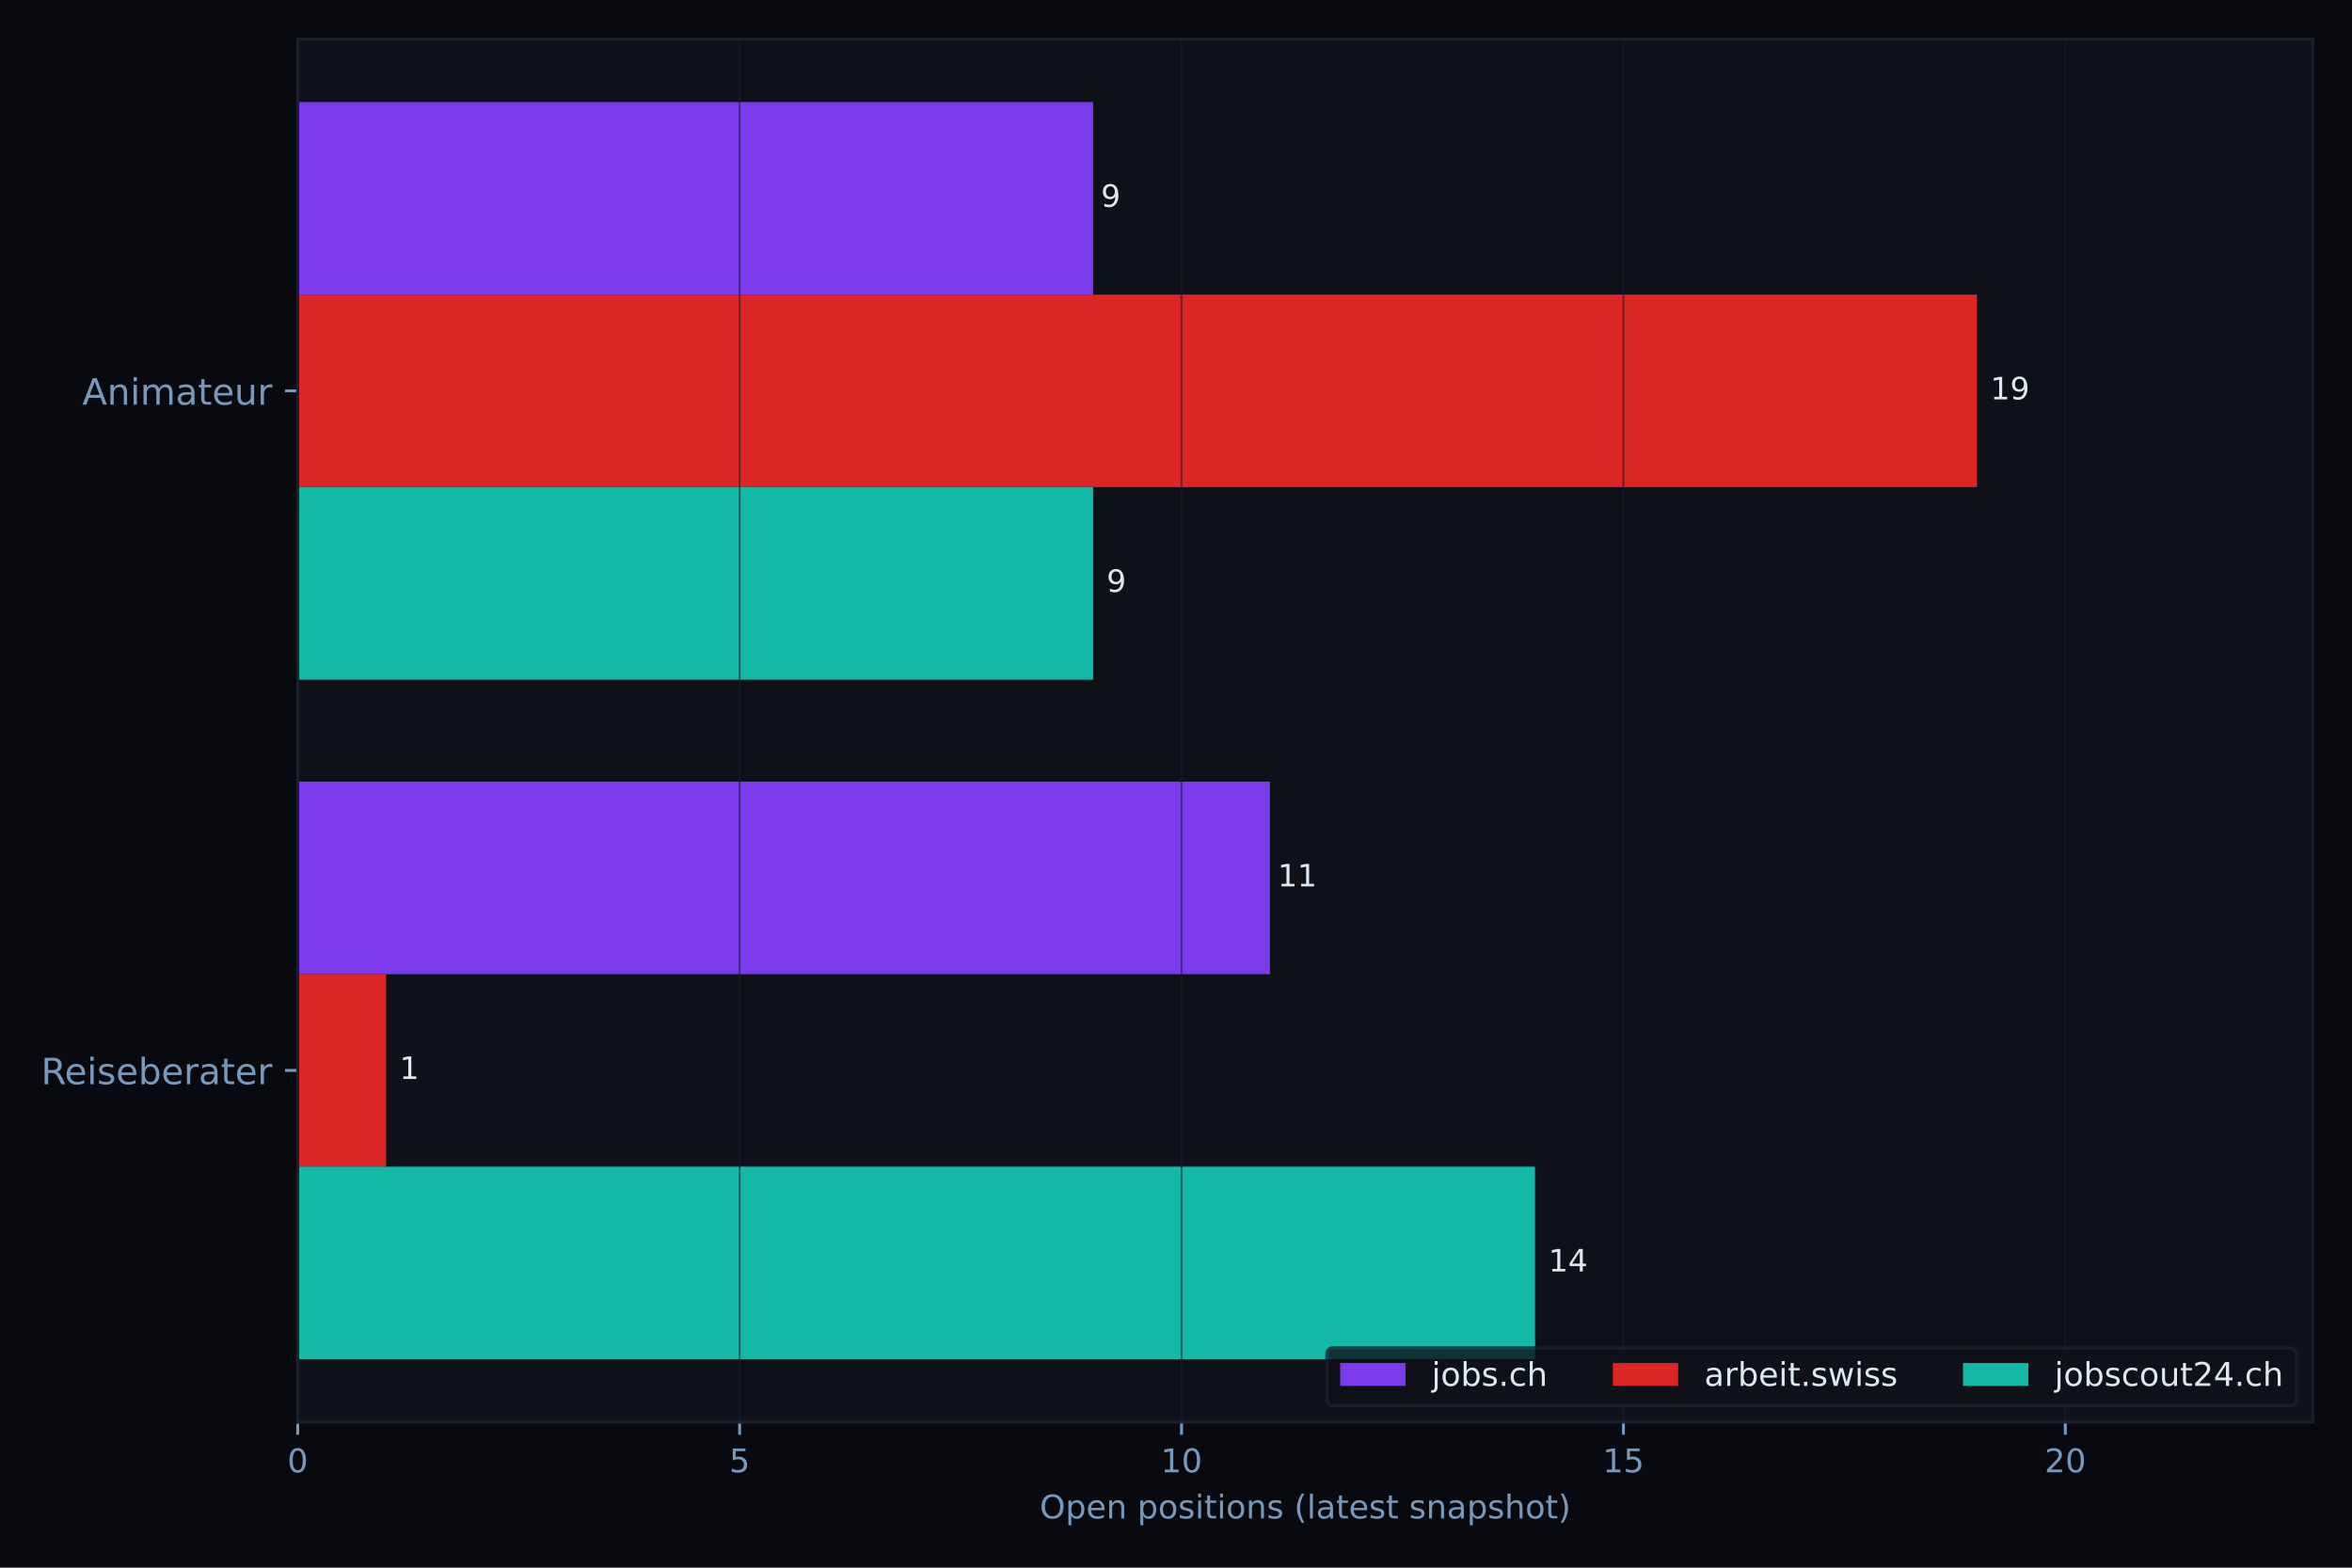
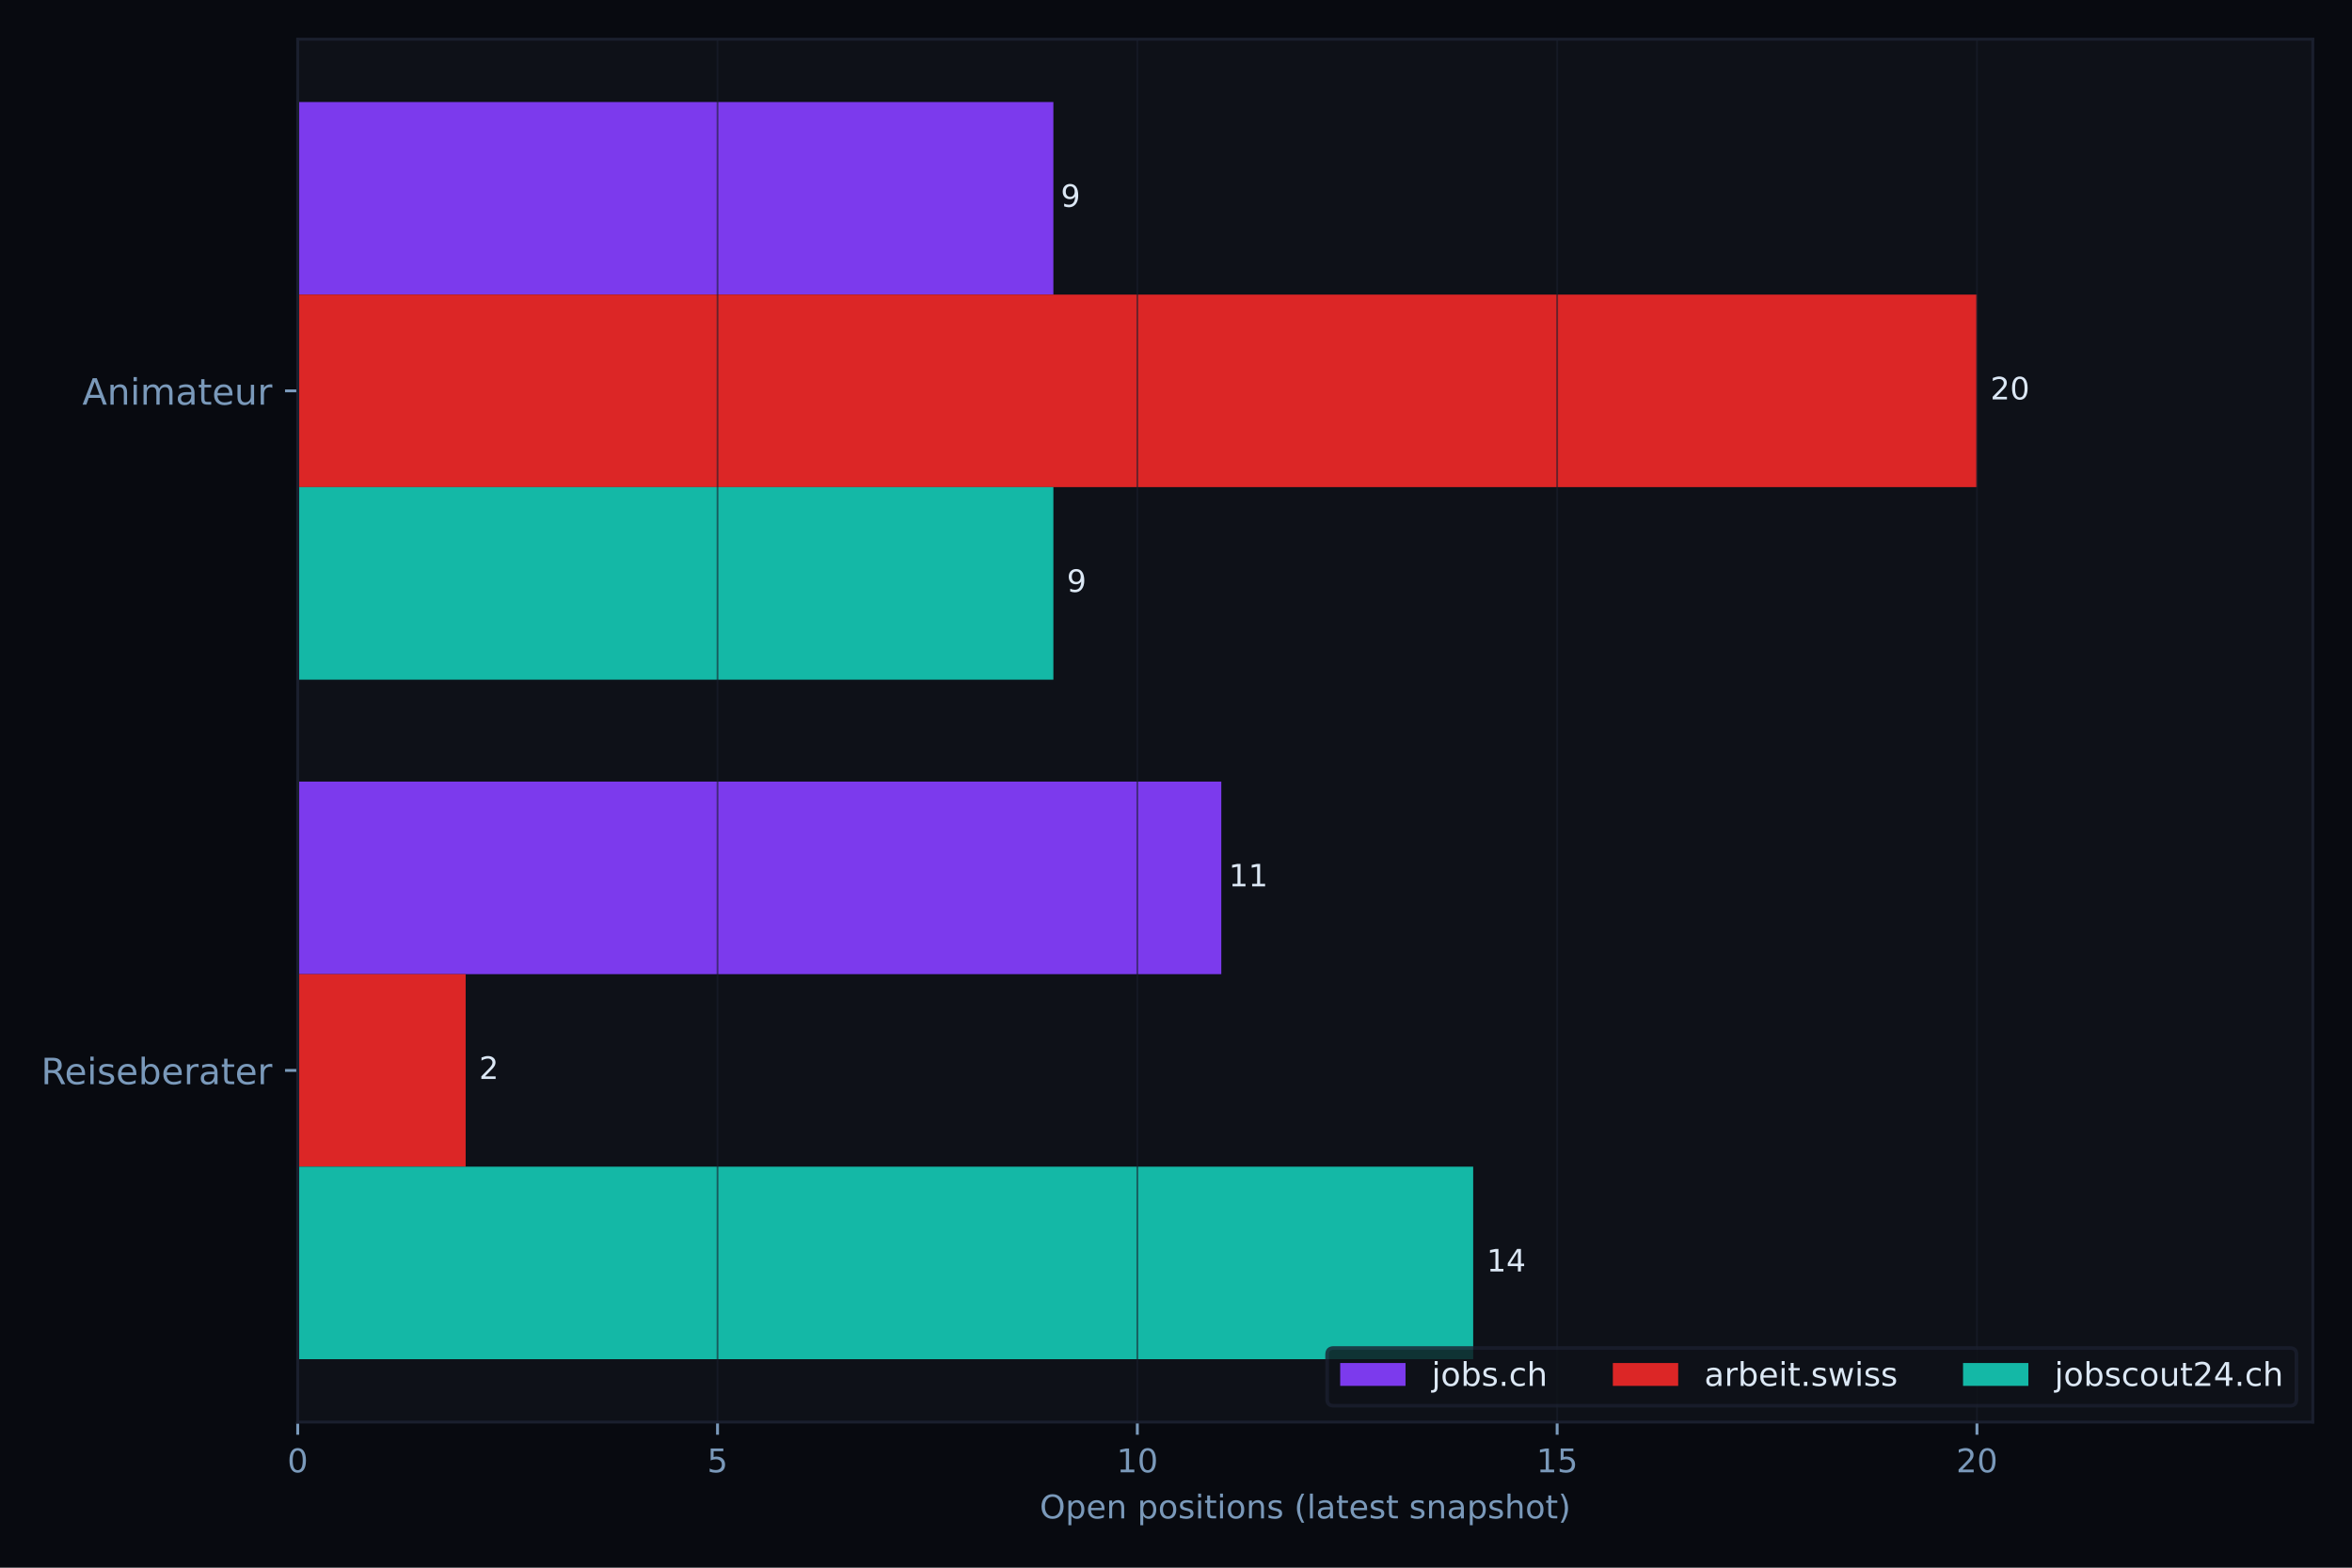
<svg xmlns="http://www.w3.org/2000/svg" xmlns:xlink="http://www.w3.org/1999/xlink" width="648pt" height="432pt" viewBox="0 0 648 432" version="1.1">
  <defs>
    <style type="text/css">*{stroke-linejoin: round; stroke-linecap: butt}</style>
  </defs>
  <g id="figure_1">
    <g id="patch_1">
      <path d="M 0 432  L 648 432  L 648 0  L 0 0  z " style="fill: #080a10" />
    </g>
    <g id="axes_1">
      <g id="patch_2">
        <path d="M 82.027 391.873  L 637.2 391.873  L 637.2 10.8  L 82.027 10.8  z " style="fill: #0e1118" />
      </g>
      <g id="patch_3">
-         <path d="M 82.027 28.121  L 301.174 28.121  L 301.174 81.178  L 82.027 81.178  z " clip-path="url(#pba87755cd0)" style="fill: #7c3aed" />
+         <path d="M 82.027 28.121  L 290.217 28.121  L 290.217 81.178  L 82.027 81.178  z " clip-path="url(#pba87755cd0)" style="fill: #7c3aed" />
      </g>
      <g id="patch_4">
-         <path d="M 82.027 215.381  L 349.874 215.381  L 349.874 268.438  L 82.027 268.438  z " clip-path="url(#pba87755cd0)" style="fill: #7c3aed" />
+         <path d="M 82.027 215.381  L 336.481 215.381  L 336.481 268.438  L 82.027 268.438  z " clip-path="url(#pba87755cd0)" style="fill: #7c3aed" />
      </g>
      <g id="patch_5">
        <path d="M 82.027 81.178  L 544.671 81.178  L 544.671 134.235  L 82.027 134.235  z " clip-path="url(#pba87755cd0)" style="fill: #dc2626" />
      </g>
      <g id="patch_6">
-         <path d="M 82.027 268.438  L 106.377 268.438  L 106.377 321.494  L 82.027 321.494  z " clip-path="url(#pba87755cd0)" style="fill: #dc2626" />
+         <path d="M 82.027 268.438  L 128.292 268.438  L 128.292 321.494  L 82.027 321.494  z " clip-path="url(#pba87755cd0)" style="fill: #dc2626" />
      </g>
      <g id="patch_7">
-         <path d="M 82.027 134.235  L 301.174 134.235  L 301.174 187.292  L 82.027 187.292  z " clip-path="url(#pba87755cd0)" style="fill: #14b8a6" />
+         <path d="M 82.027 134.235  L 290.217 134.235  L 290.217 187.292  L 82.027 187.292  z " clip-path="url(#pba87755cd0)" style="fill: #14b8a6" />
      </g>
      <g id="patch_8">
-         <path d="M 82.027 321.494  L 422.923 321.494  L 422.923 374.551  L 82.027 374.551  z " clip-path="url(#pba87755cd0)" style="fill: #14b8a6" />
+         <path d="M 82.027 321.494  L 405.878 321.494  L 405.878 374.551  L 82.027 374.551  z " clip-path="url(#pba87755cd0)" style="fill: #14b8a6" />
      </g>
      <g id="matplotlib.axis_1">
        <g id="xtick_1">
          <g id="line2d_1">
            <path d="M 82.027 391.873  L 82.027 10.8  " clip-path="url(#pba87755cd0)" style="fill: none; stroke: #1a1f2e; stroke-opacity: 0.6; stroke-width: 0.5; stroke-linecap: square" />
          </g>
          <g id="line2d_2">
            <defs>
              <path id="mff3be124f5" d="M 0 0  L 0 3.5  " style="stroke: #7a99ba; stroke-width: 0.8" />
            </defs>
            <g>
              <use xlink:href="#mff3be124f5" x="82.027" y="391.873" style="fill: #7a99ba; stroke: #7a99ba; stroke-width: 0.8" />
            </g>
          </g>
          <g id="text_1">
            <g style="fill: #7a99ba" transform="translate(79.16415 405.7113) scale(0.09 -0.09)">
              <defs>
                <path id="DejaVuSans-30" d="M 2034 4250  Q 1547 4250 1301 3770  Q 1056 3291 1056 2328  Q 1056 1369 1301 889  Q 1547 409 2034 409  Q 2525 409 2770 889  Q 3016 1369 3016 2328  Q 3016 3291 2770 3770  Q 2525 4250 2034 4250  z M 2034 4750  Q 2819 4750 3233 4129  Q 3647 3509 3647 2328  Q 3647 1150 3233 529  Q 2819 -91 2034 -91  Q 1250 -91 836 529  Q 422 1150 422 2328  Q 422 3509 836 4129  Q 1250 4750 2034 4750  z " transform="scale(0.015625)" />
              </defs>
              <use xlink:href="#DejaVuSans-30" />
            </g>
          </g>
        </g>
        <g id="xtick_2">
          <g id="line2d_3">
-             <path d="M 203.776 391.873  L 203.776 10.8  " clip-path="url(#pba87755cd0)" style="fill: none; stroke: #1a1f2e; stroke-opacity: 0.6; stroke-width: 0.5; stroke-linecap: square" />
+             <path d="M 197.688 391.873  L 197.688 10.8  " clip-path="url(#pba87755cd0)" style="fill: none; stroke: #1a1f2e; stroke-opacity: 0.6; stroke-width: 0.5; stroke-linecap: square" />
          </g>
          <g id="line2d_4">
            <g>
-               <use xlink:href="#mff3be124f5" x="203.776" y="391.873" style="fill: #7a99ba; stroke: #7a99ba; stroke-width: 0.8" />
+               <use xlink:href="#mff3be124f5" x="197.688" y="391.873" style="fill: #7a99ba; stroke: #7a99ba; stroke-width: 0.8" />
            </g>
          </g>
          <g id="text_2">
-             <g style="fill: #7a99ba" transform="translate(200.9126 405.7113) scale(0.09 -0.09)">
+             <g style="fill: #7a99ba" transform="translate(194.8251 405.7113) scale(0.09 -0.09)">
              <defs>
                <path id="DejaVuSans-35" d="M 691 4666  L 3169 4666  L 3169 4134  L 1269 4134  L 1269 2991  Q 1406 3038 1543 3061  Q 1681 3084 1819 3084  Q 2600 3084 3056 2656  Q 3513 2228 3513 1497  Q 3513 744 3044 326  Q 2575 -91 1722 -91  Q 1428 -91 1123 -41  Q 819 9 494 109  L 494 744  Q 775 591 1075 516  Q 1375 441 1709 441  Q 2250 441 2565 725  Q 2881 1009 2881 1497  Q 2881 1984 2565 2268  Q 2250 2553 1709 2553  Q 1456 2553 1204 2497  Q 953 2441 691 2322  L 691 4666  z " transform="scale(0.015625)" />
              </defs>
              <use xlink:href="#DejaVuSans-35" />
            </g>
          </g>
        </g>
        <g id="xtick_3">
          <g id="line2d_5">
-             <path d="M 325.524 391.873  L 325.524 10.8  " clip-path="url(#pba87755cd0)" style="fill: none; stroke: #1a1f2e; stroke-opacity: 0.6; stroke-width: 0.5; stroke-linecap: square" />
+             <path d="M 313.349 391.873  L 313.349 10.8  " clip-path="url(#pba87755cd0)" style="fill: none; stroke: #1a1f2e; stroke-opacity: 0.6; stroke-width: 0.5; stroke-linecap: square" />
          </g>
          <g id="line2d_6">
            <g>
-               <use xlink:href="#mff3be124f5" x="325.524" y="391.873" style="fill: #7a99ba; stroke: #7a99ba; stroke-width: 0.8" />
+               <use xlink:href="#mff3be124f5" x="313.349" y="391.873" style="fill: #7a99ba; stroke: #7a99ba; stroke-width: 0.8" />
            </g>
          </g>
          <g id="text_3">
-             <g style="fill: #7a99ba" transform="translate(319.7978 405.7113) scale(0.09 -0.09)">
+             <g style="fill: #7a99ba" transform="translate(307.623 405.7113) scale(0.09 -0.09)">
              <defs>
                <path id="DejaVuSans-31" d="M 794 531  L 1825 531  L 1825 4091  L 703 3866  L 703 4441  L 1819 4666  L 2450 4666  L 2450 531  L 3481 531  L 3481 0  L 794 0  L 794 531  z " transform="scale(0.015625)" />
              </defs>
              <use xlink:href="#DejaVuSans-31" />
              <use xlink:href="#DejaVuSans-30" x="63.623" />
            </g>
          </g>
        </g>
        <g id="xtick_4">
          <g id="line2d_7">
-             <path d="M 447.272 391.873  L 447.272 10.8  " clip-path="url(#pba87755cd0)" style="fill: none; stroke: #1a1f2e; stroke-opacity: 0.6; stroke-width: 0.5; stroke-linecap: square" />
+             <path d="M 429.01 391.873  L 429.01 10.8  " clip-path="url(#pba87755cd0)" style="fill: none; stroke: #1a1f2e; stroke-opacity: 0.6; stroke-width: 0.5; stroke-linecap: square" />
          </g>
          <g id="line2d_8">
            <g>
-               <use xlink:href="#mff3be124f5" x="447.272" y="391.873" style="fill: #7a99ba; stroke: #7a99ba; stroke-width: 0.8" />
+               <use xlink:href="#mff3be124f5" x="429.01" y="391.873" style="fill: #7a99ba; stroke: #7a99ba; stroke-width: 0.8" />
            </g>
          </g>
          <g id="text_4">
-             <g style="fill: #7a99ba" transform="translate(441.5462 405.7113) scale(0.09 -0.09)">
+             <g style="fill: #7a99ba" transform="translate(423.284 405.7113) scale(0.09 -0.09)">
              <use xlink:href="#DejaVuSans-31" />
              <use xlink:href="#DejaVuSans-35" x="63.623" />
            </g>
          </g>
        </g>
        <g id="xtick_5">
          <g id="line2d_9">
-             <path d="M 569.021 391.873  L 569.021 10.8  " clip-path="url(#pba87755cd0)" style="fill: none; stroke: #1a1f2e; stroke-opacity: 0.6; stroke-width: 0.5; stroke-linecap: square" />
+             <path d="M 544.671 391.873  L 544.671 10.8  " clip-path="url(#pba87755cd0)" style="fill: none; stroke: #1a1f2e; stroke-opacity: 0.6; stroke-width: 0.5; stroke-linecap: square" />
          </g>
          <g id="line2d_10">
            <g>
-               <use xlink:href="#mff3be124f5" x="569.021" y="391.873" style="fill: #7a99ba; stroke: #7a99ba; stroke-width: 0.8" />
+               <use xlink:href="#mff3be124f5" x="544.671" y="391.873" style="fill: #7a99ba; stroke: #7a99ba; stroke-width: 0.8" />
            </g>
          </g>
          <g id="text_5">
-             <g style="fill: #7a99ba" transform="translate(563.2946 405.7113) scale(0.09 -0.09)">
+             <g style="fill: #7a99ba" transform="translate(538.945 405.7113) scale(0.09 -0.09)">
              <defs>
                <path id="DejaVuSans-32" d="M 1228 531  L 3431 531  L 3431 0  L 469 0  L 469 531  Q 828 903 1448 1529  Q 2069 2156 2228 2338  Q 2531 2678 2651 2914  Q 2772 3150 2772 3378  Q 2772 3750 2511 3984  Q 2250 4219 1831 4219  Q 1534 4219 1204 4116  Q 875 4013 500 3803  L 500 4441  Q 881 4594 1212 4672  Q 1544 4750 1819 4750  Q 2544 4750 2975 4387  Q 3406 4025 3406 3419  Q 3406 3131 3298 2873  Q 3191 2616 2906 2266  Q 2828 2175 2409 1742  Q 1991 1309 1228 531  z " transform="scale(0.015625)" />
              </defs>
              <use xlink:href="#DejaVuSans-32" />
              <use xlink:href="#DejaVuSans-30" x="63.623" />
            </g>
          </g>
        </g>
        <g id="text_6">
          <g style="fill: #7a99ba" transform="translate(286.45 418.4216) scale(0.09 -0.09)">
            <defs>
              <path id="DejaVuSans-4f" d="M 2522 4238  Q 1834 4238 1429 3725  Q 1025 3213 1025 2328  Q 1025 1447 1429 934  Q 1834 422 2522 422  Q 3209 422 3611 934  Q 4013 1447 4013 2328  Q 4013 3213 3611 3725  Q 3209 4238 2522 4238  z M 2522 4750  Q 3503 4750 4090 4092  Q 4678 3434 4678 2328  Q 4678 1225 4090 567  Q 3503 -91 2522 -91  Q 1538 -91 948 565  Q 359 1222 359 2328  Q 359 3434 948 4092  Q 1538 4750 2522 4750  z " transform="scale(0.015625)" />
              <path id="DejaVuSans-70" d="M 1159 525  L 1159 -1331  L 581 -1331  L 581 3500  L 1159 3500  L 1159 2969  Q 1341 3281 1617 3432  Q 1894 3584 2278 3584  Q 2916 3584 3314 3078  Q 3713 2572 3713 1747  Q 3713 922 3314 415  Q 2916 -91 2278 -91  Q 1894 -91 1617 61  Q 1341 213 1159 525  z M 3116 1747  Q 3116 2381 2855 2742  Q 2594 3103 2138 3103  Q 1681 3103 1420 2742  Q 1159 2381 1159 1747  Q 1159 1113 1420 752  Q 1681 391 2138 391  Q 2594 391 2855 752  Q 3116 1113 3116 1747  z " transform="scale(0.015625)" />
              <path id="DejaVuSans-65" d="M 3597 1894  L 3597 1613  L 953 1613  Q 991 1019 1311 708  Q 1631 397 2203 397  Q 2534 397 2845 478  Q 3156 559 3463 722  L 3463 178  Q 3153 47 2828 -22  Q 2503 -91 2169 -91  Q 1331 -91 842 396  Q 353 884 353 1716  Q 353 2575 817 3079  Q 1281 3584 2069 3584  Q 2775 3584 3186 3129  Q 3597 2675 3597 1894  z M 3022 2063  Q 3016 2534 2758 2815  Q 2500 3097 2075 3097  Q 1594 3097 1305 2825  Q 1016 2553 972 2059  L 3022 2063  z " transform="scale(0.015625)" />
              <path id="DejaVuSans-6e" d="M 3513 2113  L 3513 0  L 2938 0  L 2938 2094  Q 2938 2591 2744 2837  Q 2550 3084 2163 3084  Q 1697 3084 1428 2787  Q 1159 2491 1159 1978  L 1159 0  L 581 0  L 581 3500  L 1159 3500  L 1159 2956  Q 1366 3272 1645 3428  Q 1925 3584 2291 3584  Q 2894 3584 3203 3211  Q 3513 2838 3513 2113  z " transform="scale(0.015625)" />
              <path id="DejaVuSans-20" transform="scale(0.015625)" />
              <path id="DejaVuSans-6f" d="M 1959 3097  Q 1497 3097 1228 2736  Q 959 2375 959 1747  Q 959 1119 1226 758  Q 1494 397 1959 397  Q 2419 397 2687 759  Q 2956 1122 2956 1747  Q 2956 2369 2687 2733  Q 2419 3097 1959 3097  z M 1959 3584  Q 2709 3584 3137 3096  Q 3566 2609 3566 1747  Q 3566 888 3137 398  Q 2709 -91 1959 -91  Q 1206 -91 779 398  Q 353 888 353 1747  Q 353 2609 779 3096  Q 1206 3584 1959 3584  z " transform="scale(0.015625)" />
              <path id="DejaVuSans-73" d="M 2834 3397  L 2834 2853  Q 2591 2978 2328 3040  Q 2066 3103 1784 3103  Q 1356 3103 1142 2972  Q 928 2841 928 2578  Q 928 2378 1081 2264  Q 1234 2150 1697 2047  L 1894 2003  Q 2506 1872 2764 1633  Q 3022 1394 3022 966  Q 3022 478 2636 193  Q 2250 -91 1575 -91  Q 1294 -91 989 -36  Q 684 19 347 128  L 347 722  Q 666 556 975 473  Q 1284 391 1588 391  Q 1994 391 2212 530  Q 2431 669 2431 922  Q 2431 1156 2273 1281  Q 2116 1406 1581 1522  L 1381 1569  Q 847 1681 609 1914  Q 372 2147 372 2553  Q 372 3047 722 3315  Q 1072 3584 1716 3584  Q 2034 3584 2315 3537  Q 2597 3491 2834 3397  z " transform="scale(0.015625)" />
              <path id="DejaVuSans-69" d="M 603 3500  L 1178 3500  L 1178 0  L 603 0  L 603 3500  z M 603 4863  L 1178 4863  L 1178 4134  L 603 4134  L 603 4863  z " transform="scale(0.015625)" />
              <path id="DejaVuSans-74" d="M 1172 4494  L 1172 3500  L 2356 3500  L 2356 3053  L 1172 3053  L 1172 1153  Q 1172 725 1289 603  Q 1406 481 1766 481  L 2356 481  L 2356 0  L 1766 0  Q 1100 0 847 248  Q 594 497 594 1153  L 594 3053  L 172 3053  L 172 3500  L 594 3500  L 594 4494  L 1172 4494  z " transform="scale(0.015625)" />
              <path id="DejaVuSans-28" d="M 1984 4856  Q 1566 4138 1362 3434  Q 1159 2731 1159 2009  Q 1159 1288 1364 580  Q 1569 -128 1984 -844  L 1484 -844  Q 1016 -109 783 600  Q 550 1309 550 2009  Q 550 2706 781 3412  Q 1013 4119 1484 4856  L 1984 4856  z " transform="scale(0.015625)" />
              <path id="DejaVuSans-6c" d="M 603 4863  L 1178 4863  L 1178 0  L 603 0  L 603 4863  z " transform="scale(0.015625)" />
              <path id="DejaVuSans-61" d="M 2194 1759  Q 1497 1759 1228 1600  Q 959 1441 959 1056  Q 959 750 1161 570  Q 1363 391 1709 391  Q 2188 391 2477 730  Q 2766 1069 2766 1631  L 2766 1759  L 2194 1759  z M 3341 1997  L 3341 0  L 2766 0  L 2766 531  Q 2569 213 2275 61  Q 1981 -91 1556 -91  Q 1019 -91 701 211  Q 384 513 384 1019  Q 384 1609 779 1909  Q 1175 2209 1959 2209  L 2766 2209  L 2766 2266  Q 2766 2663 2505 2880  Q 2244 3097 1772 3097  Q 1472 3097 1187 3025  Q 903 2953 641 2809  L 641 3341  Q 956 3463 1253 3523  Q 1550 3584 1831 3584  Q 2591 3584 2966 3190  Q 3341 2797 3341 1997  z " transform="scale(0.015625)" />
              <path id="DejaVuSans-68" d="M 3513 2113  L 3513 0  L 2938 0  L 2938 2094  Q 2938 2591 2744 2837  Q 2550 3084 2163 3084  Q 1697 3084 1428 2787  Q 1159 2491 1159 1978  L 1159 0  L 581 0  L 581 4863  L 1159 4863  L 1159 2956  Q 1366 3272 1645 3428  Q 1925 3584 2291 3584  Q 2894 3584 3203 3211  Q 3513 2838 3513 2113  z " transform="scale(0.015625)" />
              <path id="DejaVuSans-29" d="M 513 4856  L 1013 4856  Q 1481 4119 1714 3412  Q 1947 2706 1947 2009  Q 1947 1309 1714 600  Q 1481 -109 1013 -844  L 513 -844  Q 928 -128 1133 580  Q 1338 1288 1338 2009  Q 1338 2731 1133 3434  Q 928 4138 513 4856  z " transform="scale(0.015625)" />
            </defs>
            <use xlink:href="#DejaVuSans-4f" />
            <use xlink:href="#DejaVuSans-70" x="78.711" />
            <use xlink:href="#DejaVuSans-65" x="142.188" />
            <use xlink:href="#DejaVuSans-6e" x="203.711" />
            <use xlink:href="#DejaVuSans-20" x="267.09" />
            <use xlink:href="#DejaVuSans-70" x="298.877" />
            <use xlink:href="#DejaVuSans-6f" x="362.354" />
            <use xlink:href="#DejaVuSans-73" x="423.535" />
            <use xlink:href="#DejaVuSans-69" x="475.635" />
            <use xlink:href="#DejaVuSans-74" x="503.418" />
            <use xlink:href="#DejaVuSans-69" x="542.627" />
            <use xlink:href="#DejaVuSans-6f" x="570.41" />
            <use xlink:href="#DejaVuSans-6e" x="631.592" />
            <use xlink:href="#DejaVuSans-73" x="694.971" />
            <use xlink:href="#DejaVuSans-20" x="747.07" />
            <use xlink:href="#DejaVuSans-28" x="778.857" />
            <use xlink:href="#DejaVuSans-6c" x="817.871" />
            <use xlink:href="#DejaVuSans-61" x="845.654" />
            <use xlink:href="#DejaVuSans-74" x="906.934" />
            <use xlink:href="#DejaVuSans-65" x="946.143" />
            <use xlink:href="#DejaVuSans-73" x="1007.666" />
            <use xlink:href="#DejaVuSans-74" x="1059.766" />
            <use xlink:href="#DejaVuSans-20" x="1098.975" />
            <use xlink:href="#DejaVuSans-73" x="1130.762" />
            <use xlink:href="#DejaVuSans-6e" x="1182.861" />
            <use xlink:href="#DejaVuSans-61" x="1246.24" />
            <use xlink:href="#DejaVuSans-70" x="1307.52" />
            <use xlink:href="#DejaVuSans-73" x="1370.996" />
            <use xlink:href="#DejaVuSans-68" x="1423.096" />
            <use xlink:href="#DejaVuSans-6f" x="1486.475" />
            <use xlink:href="#DejaVuSans-74" x="1547.656" />
            <use xlink:href="#DejaVuSans-29" x="1586.865" />
          </g>
        </g>
      </g>
      <g id="matplotlib.axis_2">
        <g id="ytick_1">
          <g id="line2d_11">
            <defs>
              <path id="mdf66c61492" d="M 0 0  L -3.5 0  " style="stroke: #7a99ba; stroke-width: 0.8" />
            </defs>
            <g>
              <use xlink:href="#mdf66c61492" x="82.027" y="107.707" style="fill: #7a99ba; stroke: #7a99ba; stroke-width: 0.8" />
            </g>
          </g>
          <g id="text_7">
            <g style="fill: #7a99ba" transform="translate(22.6804 111.5059) scale(0.1 -0.1)">
              <defs>
                <path id="DejaVuSans-41" d="M 2188 4044  L 1331 1722  L 3047 1722  L 2188 4044  z M 1831 4666  L 2547 4666  L 4325 0  L 3669 0  L 3244 1197  L 1141 1197  L 716 0  L 50 0  L 1831 4666  z " transform="scale(0.015625)" />
                <path id="DejaVuSans-6d" d="M 3328 2828  Q 3544 3216 3844 3400  Q 4144 3584 4550 3584  Q 5097 3584 5394 3201  Q 5691 2819 5691 2113  L 5691 0  L 5113 0  L 5113 2094  Q 5113 2597 4934 2840  Q 4756 3084 4391 3084  Q 3944 3084 3684 2787  Q 3425 2491 3425 1978  L 3425 0  L 2847 0  L 2847 2094  Q 2847 2600 2669 2842  Q 2491 3084 2119 3084  Q 1678 3084 1418 2786  Q 1159 2488 1159 1978  L 1159 0  L 581 0  L 581 3500  L 1159 3500  L 1159 2956  Q 1356 3278 1631 3431  Q 1906 3584 2284 3584  Q 2666 3584 2933 3390  Q 3200 3197 3328 2828  z " transform="scale(0.015625)" />
                <path id="DejaVuSans-75" d="M 544 1381  L 544 3500  L 1119 3500  L 1119 1403  Q 1119 906 1312 657  Q 1506 409 1894 409  Q 2359 409 2629 706  Q 2900 1003 2900 1516  L 2900 3500  L 3475 3500  L 3475 0  L 2900 0  L 2900 538  Q 2691 219 2414 64  Q 2138 -91 1772 -91  Q 1169 -91 856 284  Q 544 659 544 1381  z M 1991 3584  L 1991 3584  z " transform="scale(0.015625)" />
                <path id="DejaVuSans-72" d="M 2631 2963  Q 2534 3019 2420 3045  Q 2306 3072 2169 3072  Q 1681 3072 1420 2755  Q 1159 2438 1159 1844  L 1159 0  L 581 0  L 581 3500  L 1159 3500  L 1159 2956  Q 1341 3275 1631 3429  Q 1922 3584 2338 3584  Q 2397 3584 2469 3576  Q 2541 3569 2628 3553  L 2631 2963  z " transform="scale(0.015625)" />
              </defs>
              <use xlink:href="#DejaVuSans-41" />
              <use xlink:href="#DejaVuSans-6e" x="68.408" />
              <use xlink:href="#DejaVuSans-69" x="131.787" />
              <use xlink:href="#DejaVuSans-6d" x="159.57" />
              <use xlink:href="#DejaVuSans-61" x="256.982" />
              <use xlink:href="#DejaVuSans-74" x="318.262" />
              <use xlink:href="#DejaVuSans-65" x="357.471" />
              <use xlink:href="#DejaVuSans-75" x="418.994" />
              <use xlink:href="#DejaVuSans-72" x="482.373" />
            </g>
          </g>
        </g>
        <g id="ytick_2">
          <g id="line2d_12">
            <g>
              <use xlink:href="#mdf66c61492" x="82.027" y="294.966" style="fill: #7a99ba; stroke: #7a99ba; stroke-width: 0.8" />
            </g>
          </g>
          <g id="text_8">
            <g style="fill: #7a99ba" transform="translate(11.31009 298.7652) scale(0.1 -0.1)">
              <defs>
                <path id="DejaVuSans-52" d="M 2841 2188  Q 3044 2119 3236 1894  Q 3428 1669 3622 1275  L 4263 0  L 3584 0  L 2988 1197  Q 2756 1666 2539 1819  Q 2322 1972 1947 1972  L 1259 1972  L 1259 0  L 628 0  L 628 4666  L 2053 4666  Q 2853 4666 3247 4331  Q 3641 3997 3641 3322  Q 3641 2881 3436 2590  Q 3231 2300 2841 2188  z M 1259 4147  L 1259 2491  L 2053 2491  Q 2509 2491 2742 2702  Q 2975 2913 2975 3322  Q 2975 3731 2742 3939  Q 2509 4147 2053 4147  L 1259 4147  z " transform="scale(0.015625)" />
                <path id="DejaVuSans-62" d="M 3116 1747  Q 3116 2381 2855 2742  Q 2594 3103 2138 3103  Q 1681 3103 1420 2742  Q 1159 2381 1159 1747  Q 1159 1113 1420 752  Q 1681 391 2138 391  Q 2594 391 2855 752  Q 3116 1113 3116 1747  z M 1159 2969  Q 1341 3281 1617 3432  Q 1894 3584 2278 3584  Q 2916 3584 3314 3078  Q 3713 2572 3713 1747  Q 3713 922 3314 415  Q 2916 -91 2278 -91  Q 1894 -91 1617 61  Q 1341 213 1159 525  L 1159 0  L 581 0  L 581 4863  L 1159 4863  L 1159 2969  z " transform="scale(0.015625)" />
              </defs>
              <use xlink:href="#DejaVuSans-52" />
              <use xlink:href="#DejaVuSans-65" x="64.982" />
              <use xlink:href="#DejaVuSans-69" x="126.506" />
              <use xlink:href="#DejaVuSans-73" x="154.289" />
              <use xlink:href="#DejaVuSans-65" x="206.389" />
              <use xlink:href="#DejaVuSans-62" x="267.912" />
              <use xlink:href="#DejaVuSans-65" x="331.389" />
              <use xlink:href="#DejaVuSans-72" x="392.912" />
              <use xlink:href="#DejaVuSans-61" x="434.025" />
              <use xlink:href="#DejaVuSans-74" x="495.305" />
              <use xlink:href="#DejaVuSans-65" x="534.514" />
              <use xlink:href="#DejaVuSans-72" x="596.037" />
            </g>
          </g>
        </g>
      </g>
      <g id="patch_9">
        <path d="M 82.027 391.873  L 82.027 10.8  " style="fill: none; stroke: #1a1f2e; stroke-width: 0.8; stroke-linejoin: miter; stroke-linecap: square" />
      </g>
      <g id="patch_10">
        <path d="M 637.2 391.873  L 637.2 10.8  " style="fill: none; stroke: #1a1f2e; stroke-width: 0.8; stroke-linejoin: miter; stroke-linecap: square" />
      </g>
      <g id="patch_11">
        <path d="M 82.027 391.873  L 637.2 391.873  " style="fill: none; stroke: #1a1f2e; stroke-width: 0.8; stroke-linejoin: miter; stroke-linecap: square" />
      </g>
      <g id="patch_12">
        <path d="M 82.027 10.8  L 637.2 10.8  " style="fill: none; stroke: #1a1f2e; stroke-width: 0.8; stroke-linejoin: miter; stroke-linecap: square" />
      </g>
      <g id="text_9">
-         <g style="fill: #dce8f5" transform="translate(303.3172 56.99536) scale(0.085 -0.085)">
+         <g style="fill: #dce8f5" transform="translate(292.2527 56.99536) scale(0.085 -0.085)">
          <defs>
            <path id="DejaVuSans-39" d="M 703 97  L 703 672  Q 941 559 1184 500  Q 1428 441 1663 441  Q 2288 441 2617 861  Q 2947 1281 2994 2138  Q 2813 1869 2534 1725  Q 2256 1581 1919 1581  Q 1219 1581 811 2004  Q 403 2428 403 3163  Q 403 3881 828 4315  Q 1253 4750 1959 4750  Q 2769 4750 3195 4129  Q 3622 3509 3622 2328  Q 3622 1225 3098 567  Q 2575 -91 1691 -91  Q 1453 -91 1209 -44  Q 966 3 703 97  z M 1959 2075  Q 2384 2075 2632 2365  Q 2881 2656 2881 3163  Q 2881 3666 2632 3958  Q 2384 4250 1959 4250  Q 1534 4250 1286 3958  Q 1038 3666 1038 3163  Q 1038 2656 1286 2365  Q 1534 2075 1959 2075  z " transform="scale(0.015625)" />
          </defs>
          <use xlink:href="#DejaVuSans-39" />
        </g>
      </g>
      <g id="text_10">
-         <g style="fill: #dce8f5" transform="translate(352.0165 244.2547) scale(0.085 -0.085)">
+         <g style="fill: #dce8f5" transform="translate(338.5171 244.2547) scale(0.085 -0.085)">
          <use xlink:href="#DejaVuSans-31" />
          <use xlink:href="#DejaVuSans-31" x="63.623" />
        </g>
      </g>
      <g id="text_11">
        <g style="fill: #dce8f5" transform="translate(548.3724 110.0522) scale(0.085 -0.085)">
-           <use xlink:href="#DejaVuSans-31" />
-           <use xlink:href="#DejaVuSans-39" x="63.623" />
+           <use xlink:href="#DejaVuSans-32" />
+           <use xlink:href="#DejaVuSans-30" x="63.623" />
        </g>
      </g>
      <g id="text_12">
-         <g style="fill: #dce8f5" transform="translate(110.0781 297.3115) scale(0.085 -0.085)">
-           <use xlink:href="#DejaVuSans-31" />
+         <g style="fill: #dce8f5" transform="translate(131.9928 297.3115) scale(0.085 -0.085)">
+           <use xlink:href="#DejaVuSans-32" />
        </g>
      </g>
      <g id="text_13">
-         <g style="fill: #dce8f5" transform="translate(304.8756 163.109) scale(0.085 -0.085)">
+         <g style="fill: #dce8f5" transform="translate(293.9182 163.109) scale(0.085 -0.085)">
          <use xlink:href="#DejaVuSans-39" />
        </g>
      </g>
      <g id="text_14">
-         <g style="fill: #dce8f5" transform="translate(426.624 350.3683) scale(0.085 -0.085)">
+         <g style="fill: #dce8f5" transform="translate(409.5792 350.3683) scale(0.085 -0.085)">
          <defs>
            <path id="DejaVuSans-34" d="M 2419 4116  L 825 1625  L 2419 1625  L 2419 4116  z M 2253 4666  L 3047 4666  L 3047 1625  L 3713 1625  L 3713 1100  L 3047 1100  L 3047 0  L 2419 0  L 2419 1100  L 313 1100  L 313 1709  L 2253 4666  z " transform="scale(0.015625)" />
          </defs>
          <use xlink:href="#DejaVuSans-31" />
          <use xlink:href="#DejaVuSans-34" x="63.623" />
        </g>
      </g>
      <g id="legend_1">
        <g id="patch_13">
          <path d="M 367.435 387.373  L 630.9 387.373  Q 632.7 387.373 632.7 385.573  L 632.7 373.262  Q 632.7 371.462 630.9 371.462  L 367.435 371.462  Q 365.635 371.462 365.635 373.262  L 365.635 385.573  Q 365.635 387.373 367.435 387.373  z " style="fill: #0e1118; opacity: 0.8; stroke: #1a1f2e; stroke-linejoin: miter" />
        </g>
        <g id="patch_14">
          <path d="M 369.235 381.901  L 387.235 381.901  L 387.235 375.601  L 369.235 375.601  z " style="fill: #7c3aed" />
        </g>
        <g id="text_15">
          <g style="fill: #dce8f5" transform="translate(394.4348 381.901) scale(0.09 -0.09)">
            <defs>
              <path id="DejaVuSans-6a" d="M 603 3500  L 1178 3500  L 1178 -63  Q 1178 -731 923 -1031  Q 669 -1331 103 -1331  L -116 -1331  L -116 -844  L 38 -844  Q 366 -844 484 -692  Q 603 -541 603 -63  L 603 3500  z M 603 4863  L 1178 4863  L 1178 4134  L 603 4134  L 603 4863  z " transform="scale(0.015625)" />
              <path id="DejaVuSans-2e" d="M 684 794  L 1344 794  L 1344 0  L 684 0  L 684 794  z " transform="scale(0.015625)" />
              <path id="DejaVuSans-63" d="M 3122 3366  L 3122 2828  Q 2878 2963 2633 3030  Q 2388 3097 2138 3097  Q 1578 3097 1268 2742  Q 959 2388 959 1747  Q 959 1106 1268 751  Q 1578 397 2138 397  Q 2388 397 2633 464  Q 2878 531 3122 666  L 3122 134  Q 2881 22 2623 -34  Q 2366 -91 2075 -91  Q 1284 -91 818 406  Q 353 903 353 1747  Q 353 2603 823 3093  Q 1294 3584 2113 3584  Q 2378 3584 2631 3529  Q 2884 3475 3122 3366  z " transform="scale(0.015625)" />
            </defs>
            <use xlink:href="#DejaVuSans-6a" />
            <use xlink:href="#DejaVuSans-6f" x="27.783" />
            <use xlink:href="#DejaVuSans-62" x="88.965" />
            <use xlink:href="#DejaVuSans-73" x="152.441" />
            <use xlink:href="#DejaVuSans-2e" x="204.541" />
            <use xlink:href="#DejaVuSans-63" x="236.328" />
            <use xlink:href="#DejaVuSans-68" x="291.309" />
          </g>
        </g>
        <g id="patch_15">
          <path d="M 444.357 381.901  L 462.357 381.901  L 462.357 375.601  L 444.357 375.601  z " style="fill: #dc2626" />
        </g>
        <g id="text_16">
          <g style="fill: #dce8f5" transform="translate(469.5567 381.901) scale(0.09 -0.09)">
            <defs>
              <path id="DejaVuSans-77" d="M 269 3500  L 844 3500  L 1563 769  L 2278 3500  L 2956 3500  L 3675 769  L 4391 3500  L 4966 3500  L 4050 0  L 3372 0  L 2619 2869  L 1863 0  L 1184 0  L 269 3500  z " transform="scale(0.015625)" />
            </defs>
            <use xlink:href="#DejaVuSans-61" />
            <use xlink:href="#DejaVuSans-72" x="61.279" />
            <use xlink:href="#DejaVuSans-62" x="102.393" />
            <use xlink:href="#DejaVuSans-65" x="165.869" />
            <use xlink:href="#DejaVuSans-69" x="227.393" />
            <use xlink:href="#DejaVuSans-74" x="255.176" />
            <use xlink:href="#DejaVuSans-2e" x="294.385" />
            <use xlink:href="#DejaVuSans-73" x="326.172" />
            <use xlink:href="#DejaVuSans-77" x="378.271" />
            <use xlink:href="#DejaVuSans-69" x="460.059" />
            <use xlink:href="#DejaVuSans-73" x="487.842" />
            <use xlink:href="#DejaVuSans-73" x="539.941" />
          </g>
        </g>
        <g id="patch_16">
          <path d="M 540.838 381.901  L 558.838 381.901  L 558.838 375.601  L 540.838 375.601  z " style="fill: #14b8a6" />
        </g>
        <g id="text_17">
          <g style="fill: #dce8f5" transform="translate(566.0381 381.901) scale(0.09 -0.09)">
            <use xlink:href="#DejaVuSans-6a" />
            <use xlink:href="#DejaVuSans-6f" x="27.783" />
            <use xlink:href="#DejaVuSans-62" x="88.965" />
            <use xlink:href="#DejaVuSans-73" x="152.441" />
            <use xlink:href="#DejaVuSans-63" x="204.541" />
            <use xlink:href="#DejaVuSans-6f" x="259.521" />
            <use xlink:href="#DejaVuSans-75" x="320.703" />
            <use xlink:href="#DejaVuSans-74" x="384.082" />
            <use xlink:href="#DejaVuSans-32" x="423.291" />
            <use xlink:href="#DejaVuSans-34" x="486.914" />
            <use xlink:href="#DejaVuSans-2e" x="550.537" />
            <use xlink:href="#DejaVuSans-63" x="582.324" />
            <use xlink:href="#DejaVuSans-68" x="637.305" />
          </g>
        </g>
      </g>
    </g>
  </g>
  <defs>
    <clipPath id="pba87755cd0">
      <rect x="82.027" y="10.8" width="555.173" height="381.073" />
    </clipPath>
  </defs>
</svg>
